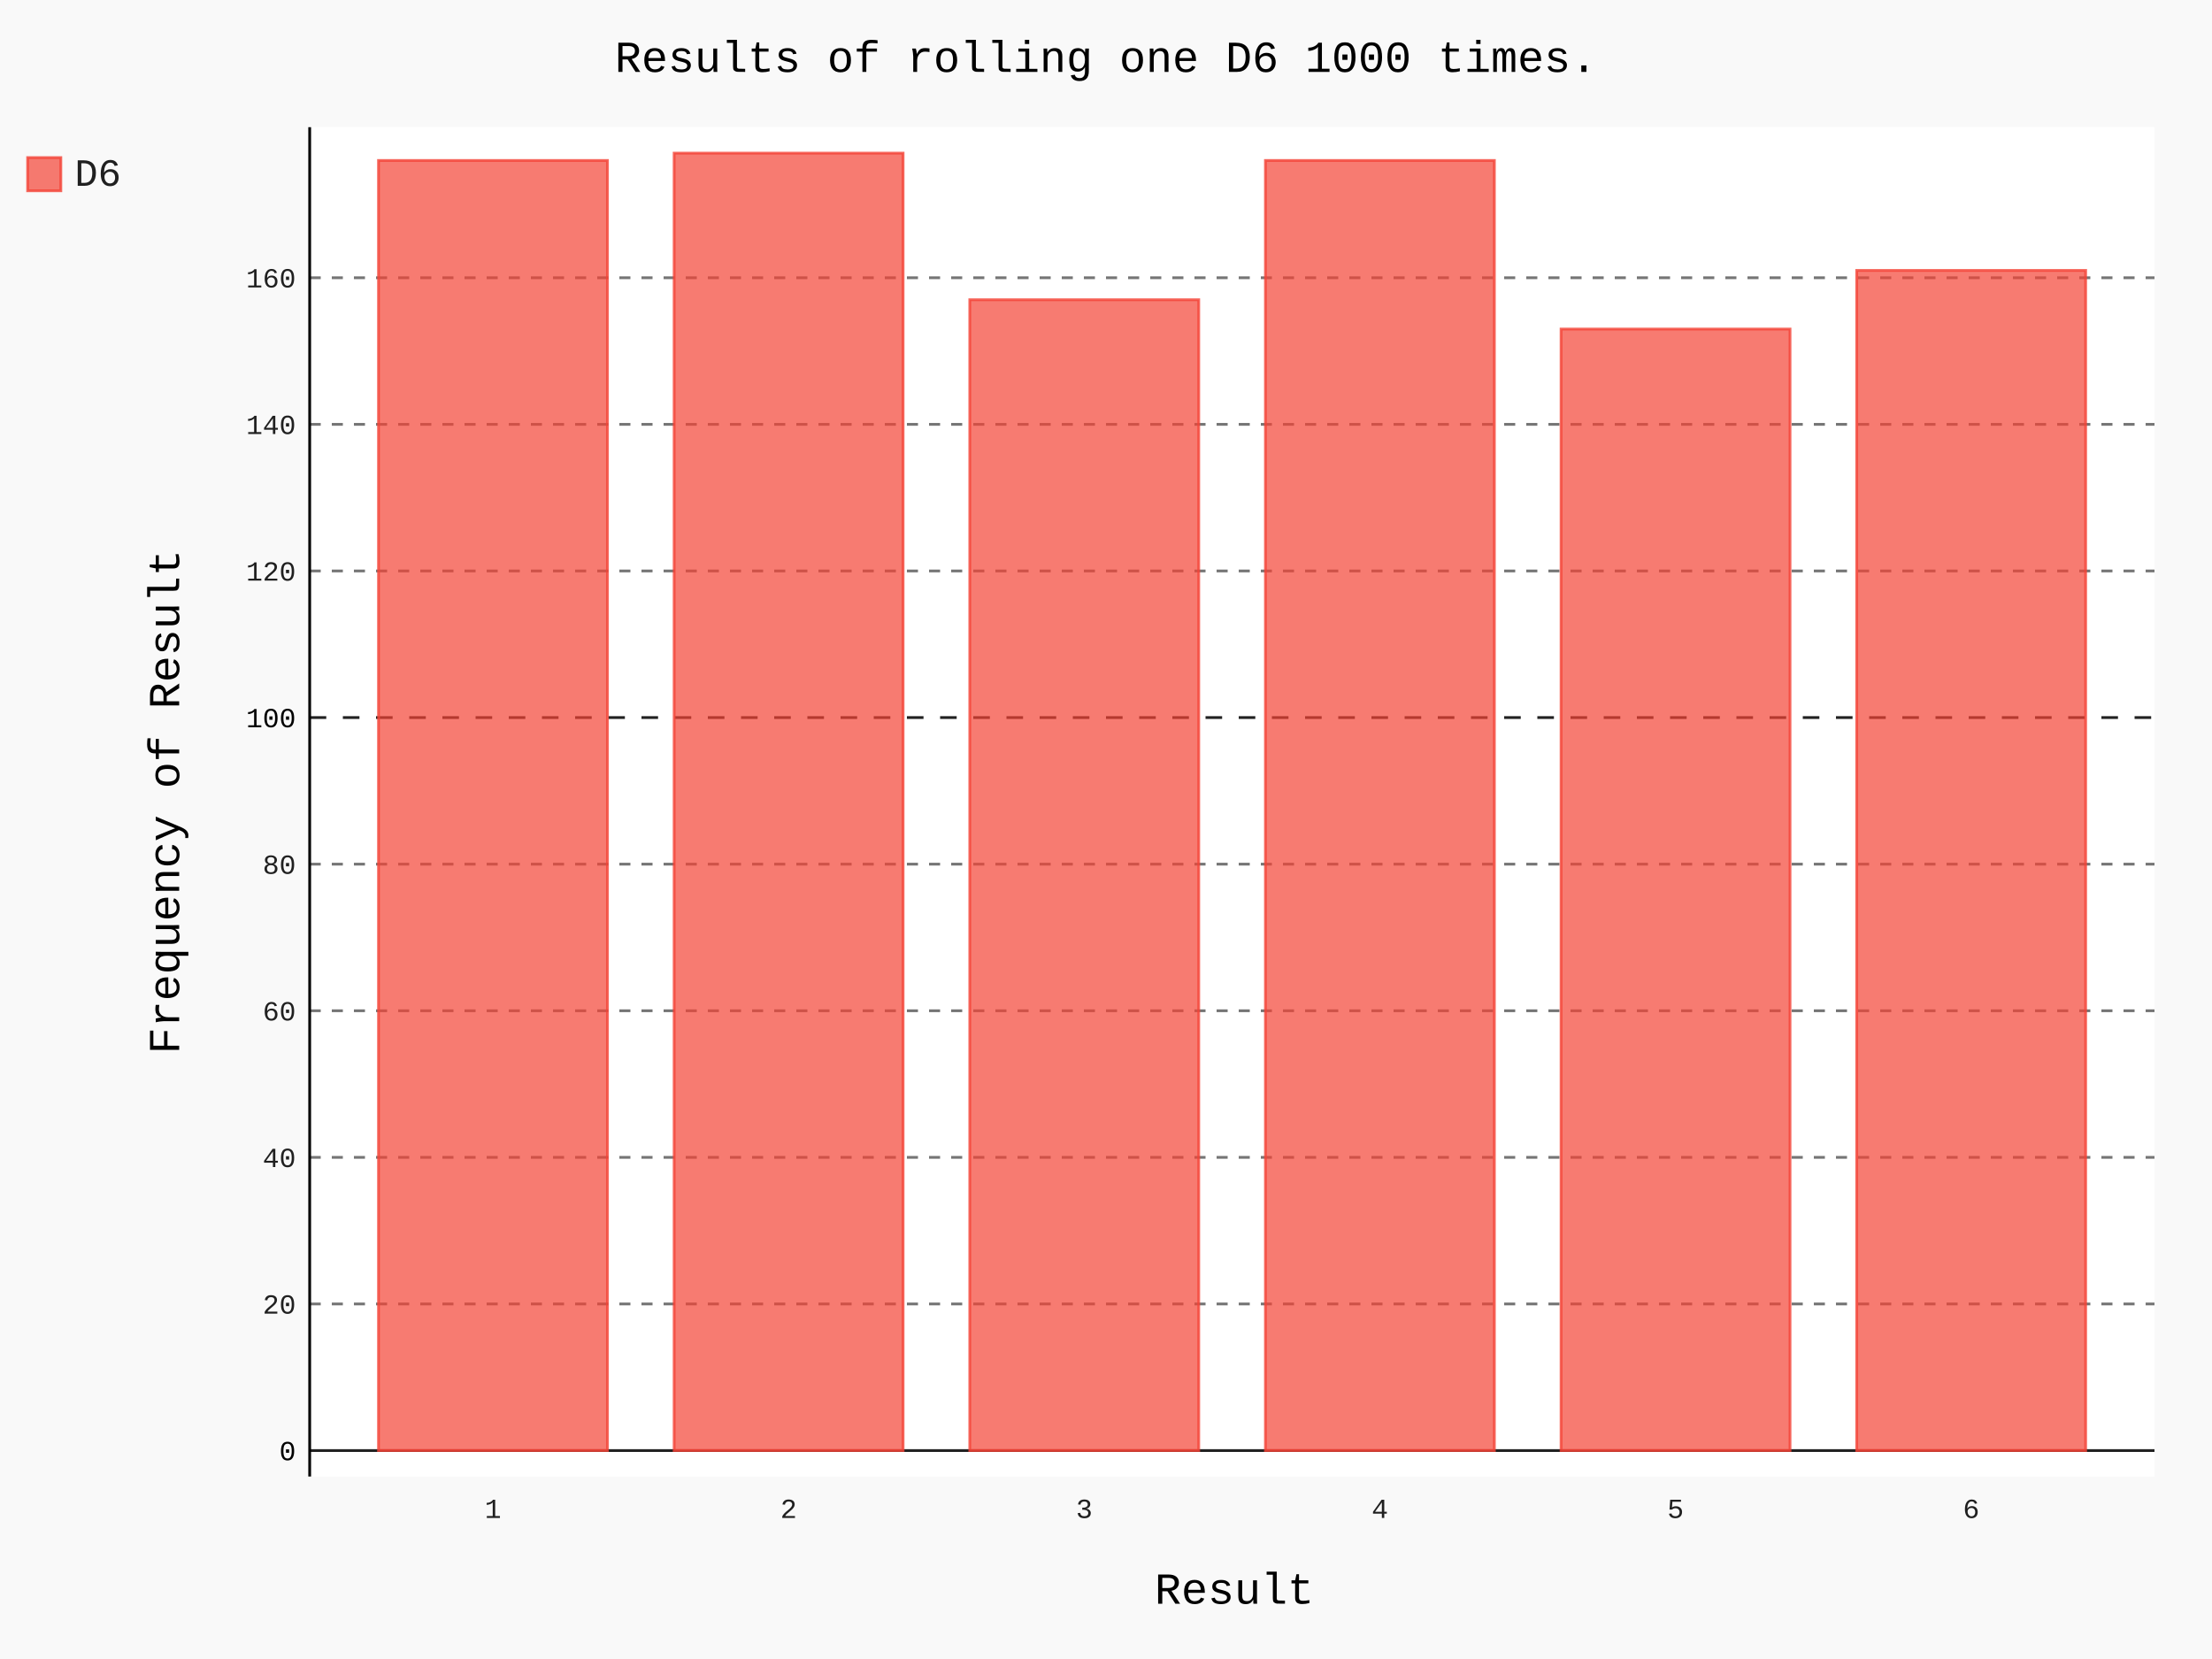
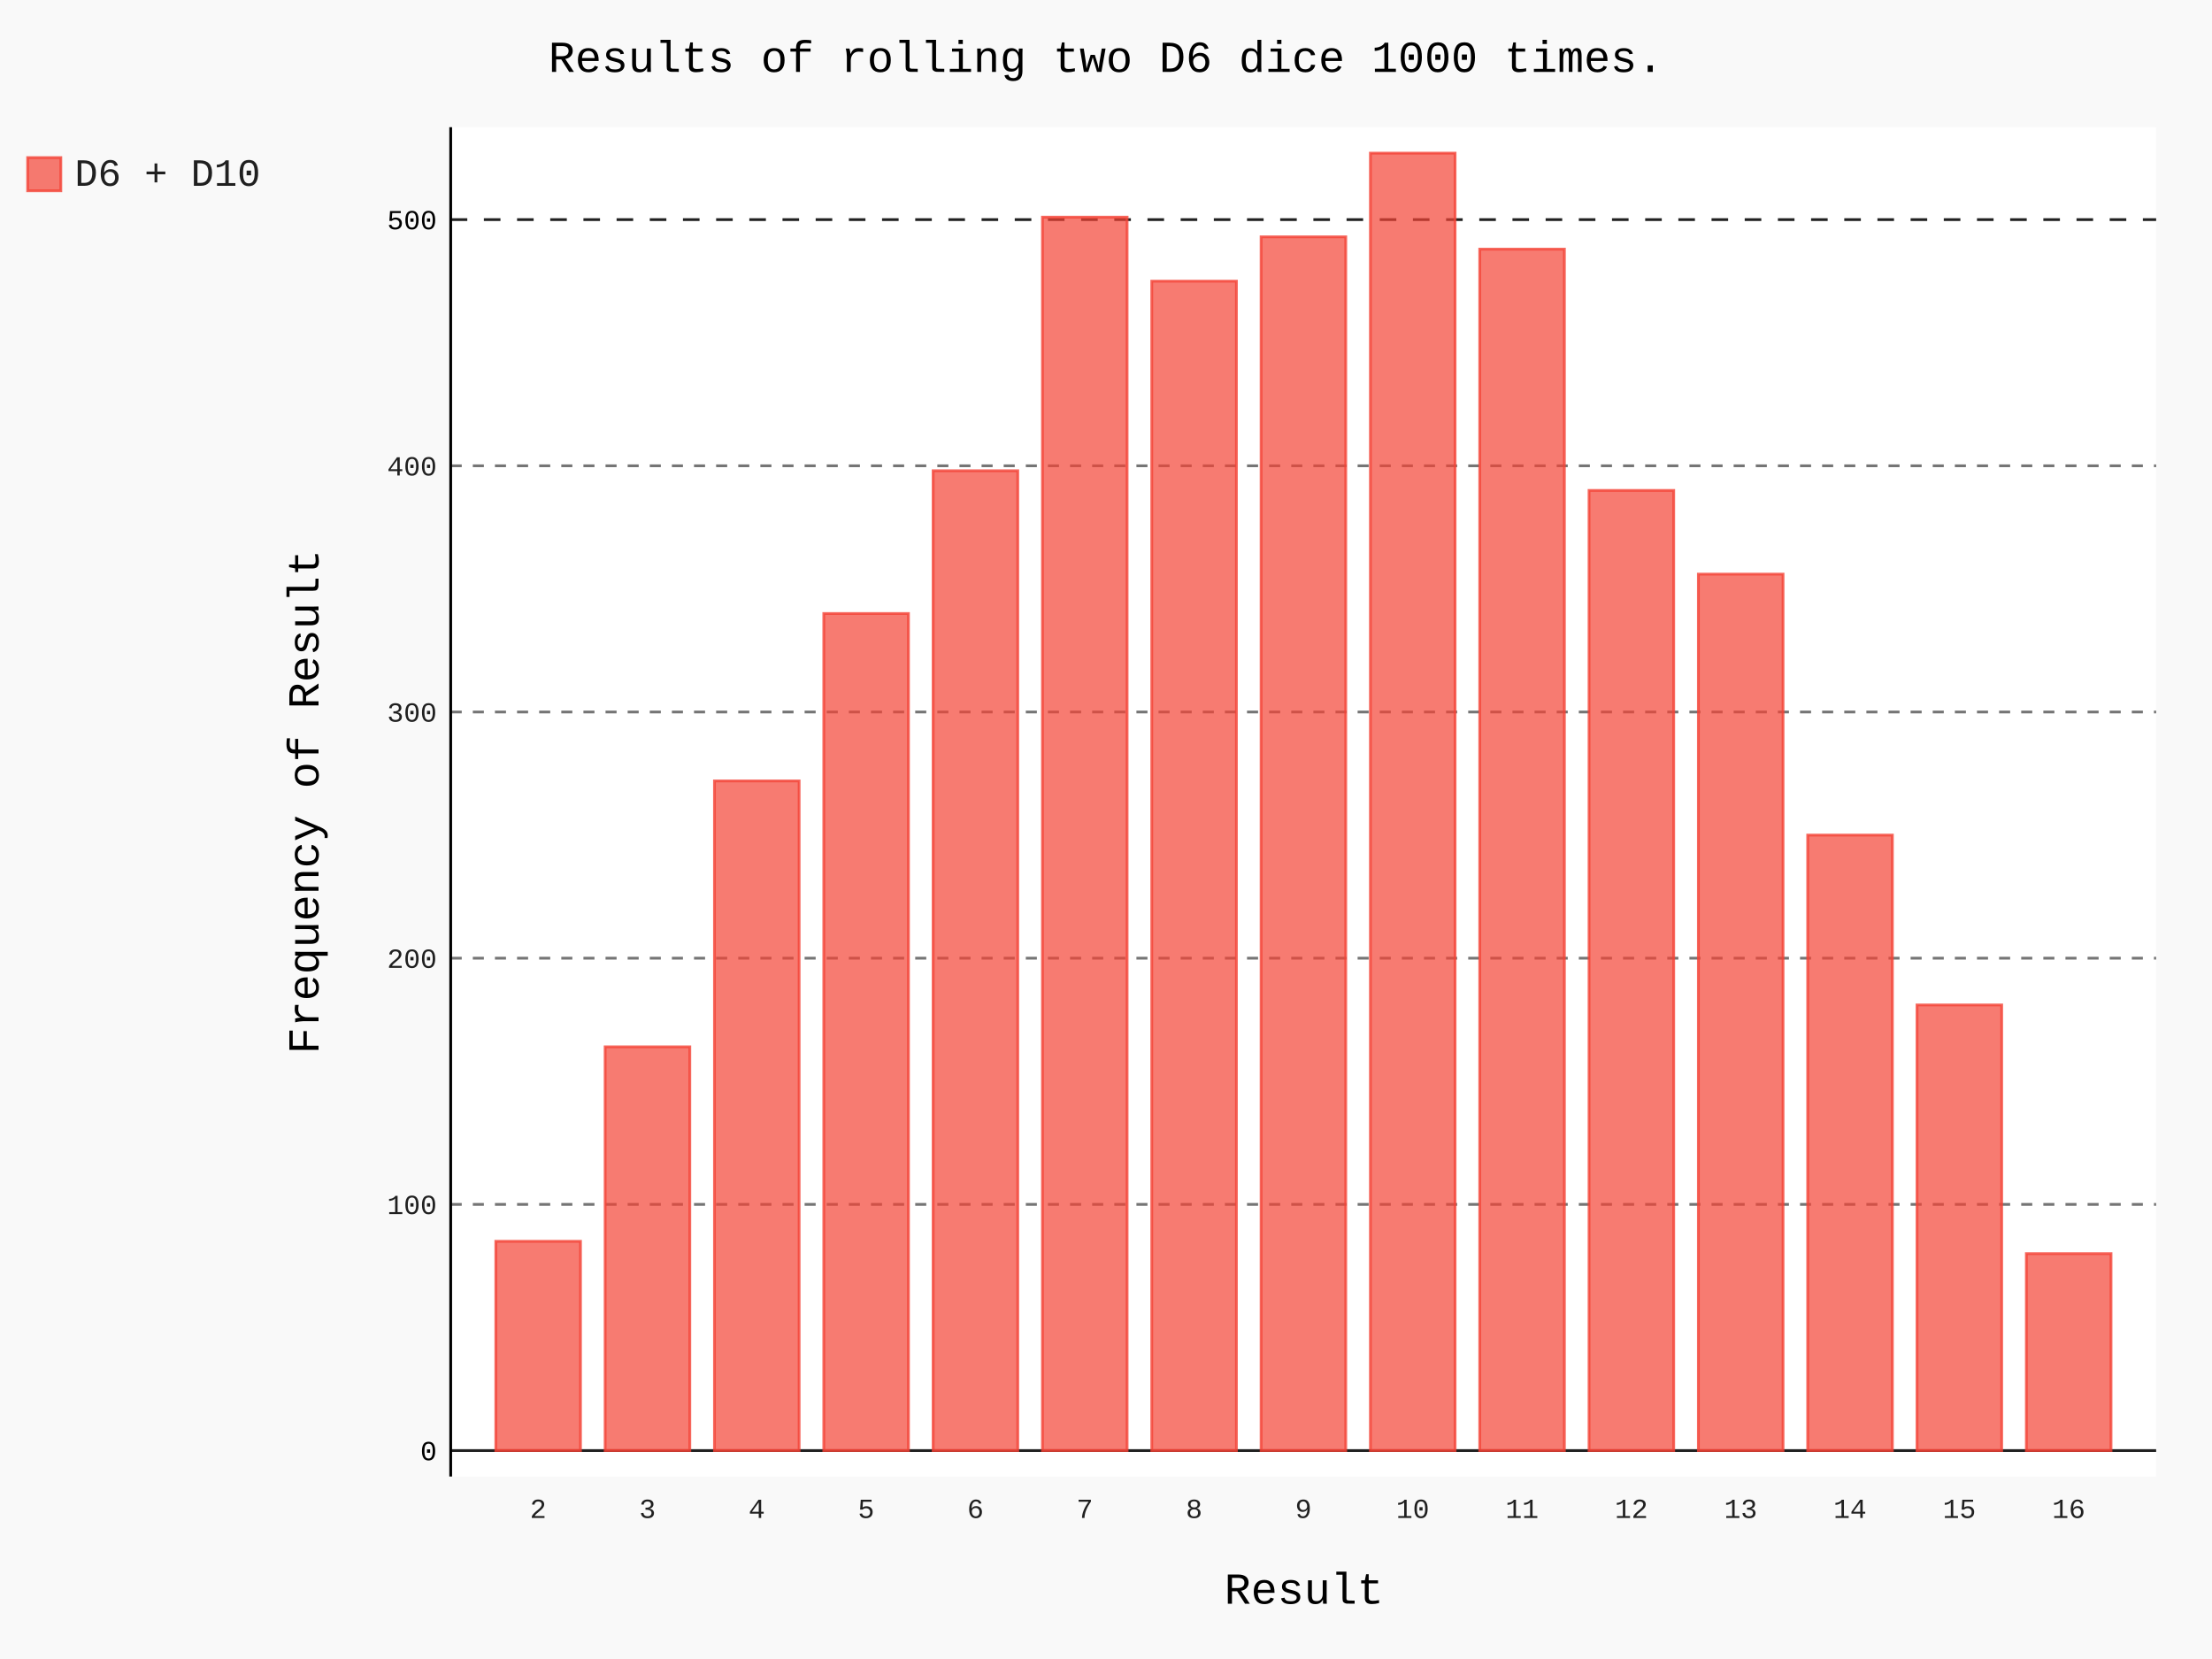
- <svg xmlns="http://www.w3.org/2000/svg" class="pygal-chart" id="chart-5a5b15ae-e802-4f89-acc2-f146bb70e35d" viewBox="0 0 800 600">
+ <svg xmlns="http://www.w3.org/2000/svg" class="pygal-chart" id="chart-ac9d83c1-1272-4b35-8711-84f50ae1c2e9" viewBox="0 0 800 600">
  <defs>
-     <style type="text/css">#chart-5a5b15ae-e802-4f89-acc2-f146bb70e35d{-webkit-user-select:none;-webkit-font-smoothing:antialiased;font-family:Consolas,"Liberation Mono",Menlo,Courier,monospace}#chart-5a5b15ae-e802-4f89-acc2-f146bb70e35d .title{font-family:Consolas,"Liberation Mono",Menlo,Courier,monospace;font-size:16px}#chart-5a5b15ae-e802-4f89-acc2-f146bb70e35d .legends .legend text{font-family:Consolas,"Liberation Mono",Menlo,Courier,monospace;font-size:14px}#chart-5a5b15ae-e802-4f89-acc2-f146bb70e35d .axis text{font-family:Consolas,"Liberation Mono",Menlo,Courier,monospace;font-size:10px}#chart-5a5b15ae-e802-4f89-acc2-f146bb70e35d .axis text.major{font-family:Consolas,"Liberation Mono",Menlo,Courier,monospace;font-size:10px}#chart-5a5b15ae-e802-4f89-acc2-f146bb70e35d .text-overlay text.value{font-family:Consolas,"Liberation Mono",Menlo,Courier,monospace;font-size:16px}#chart-5a5b15ae-e802-4f89-acc2-f146bb70e35d .text-overlay text.label{font-family:Consolas,"Liberation Mono",Menlo,Courier,monospace;font-size:10px}#chart-5a5b15ae-e802-4f89-acc2-f146bb70e35d .tooltip{font-family:Consolas,"Liberation Mono",Menlo,Courier,monospace;font-size:14px}#chart-5a5b15ae-e802-4f89-acc2-f146bb70e35d text.no_data{font-family:Consolas,"Liberation Mono",Menlo,Courier,monospace;font-size:64px}
- #chart-5a5b15ae-e802-4f89-acc2-f146bb70e35d{background-color:rgba(249,249,249,1)}#chart-5a5b15ae-e802-4f89-acc2-f146bb70e35d path,#chart-5a5b15ae-e802-4f89-acc2-f146bb70e35d line,#chart-5a5b15ae-e802-4f89-acc2-f146bb70e35d rect,#chart-5a5b15ae-e802-4f89-acc2-f146bb70e35d circle{-webkit-transition:150ms;-moz-transition:150ms;transition:150ms}#chart-5a5b15ae-e802-4f89-acc2-f146bb70e35d .graph &gt; .background{fill:rgba(249,249,249,1)}#chart-5a5b15ae-e802-4f89-acc2-f146bb70e35d .plot &gt; .background{fill:rgba(255,255,255,1)}#chart-5a5b15ae-e802-4f89-acc2-f146bb70e35d .graph{fill:rgba(0,0,0,.87)}#chart-5a5b15ae-e802-4f89-acc2-f146bb70e35d text.no_data{fill:rgba(0,0,0,1)}#chart-5a5b15ae-e802-4f89-acc2-f146bb70e35d .title{fill:rgba(0,0,0,1)}#chart-5a5b15ae-e802-4f89-acc2-f146bb70e35d .legends .legend text{fill:rgba(0,0,0,.87)}#chart-5a5b15ae-e802-4f89-acc2-f146bb70e35d .legends .legend:hover text{fill:rgba(0,0,0,1)}#chart-5a5b15ae-e802-4f89-acc2-f146bb70e35d .axis .line{stroke:rgba(0,0,0,1)}#chart-5a5b15ae-e802-4f89-acc2-f146bb70e35d .axis .guide.line{stroke:rgba(0,0,0,.54)}#chart-5a5b15ae-e802-4f89-acc2-f146bb70e35d .axis .major.line{stroke:rgba(0,0,0,.87)}#chart-5a5b15ae-e802-4f89-acc2-f146bb70e35d .axis text.major{fill:rgba(0,0,0,1)}#chart-5a5b15ae-e802-4f89-acc2-f146bb70e35d .axis.y .guides:hover .guide.line,#chart-5a5b15ae-e802-4f89-acc2-f146bb70e35d .line-graph .axis.x .guides:hover .guide.line,#chart-5a5b15ae-e802-4f89-acc2-f146bb70e35d .stackedline-graph .axis.x .guides:hover .guide.line,#chart-5a5b15ae-e802-4f89-acc2-f146bb70e35d .xy-graph .axis.x .guides:hover .guide.line{stroke:rgba(0,0,0,1)}#chart-5a5b15ae-e802-4f89-acc2-f146bb70e35d .axis .guides:hover text{fill:rgba(0,0,0,1)}#chart-5a5b15ae-e802-4f89-acc2-f146bb70e35d .reactive{fill-opacity:.7;stroke-opacity:.8}#chart-5a5b15ae-e802-4f89-acc2-f146bb70e35d .ci{stroke:rgba(0,0,0,.87)}#chart-5a5b15ae-e802-4f89-acc2-f146bb70e35d .reactive.active,#chart-5a5b15ae-e802-4f89-acc2-f146bb70e35d .active .reactive{fill-opacity:.8;stroke-opacity:.9;stroke-width:4}#chart-5a5b15ae-e802-4f89-acc2-f146bb70e35d .ci .reactive.active{stroke-width:1.5}#chart-5a5b15ae-e802-4f89-acc2-f146bb70e35d .series text{fill:rgba(0,0,0,1)}#chart-5a5b15ae-e802-4f89-acc2-f146bb70e35d .tooltip rect{fill:rgba(255,255,255,1);stroke:rgba(0,0,0,1);-webkit-transition:opacity 150ms;-moz-transition:opacity 150ms;transition:opacity 150ms}#chart-5a5b15ae-e802-4f89-acc2-f146bb70e35d .tooltip .label{fill:rgba(0,0,0,.87)}#chart-5a5b15ae-e802-4f89-acc2-f146bb70e35d .tooltip .label{fill:rgba(0,0,0,.87)}#chart-5a5b15ae-e802-4f89-acc2-f146bb70e35d .tooltip .legend{font-size:.8em;fill:rgba(0,0,0,.54)}#chart-5a5b15ae-e802-4f89-acc2-f146bb70e35d .tooltip .x_label{font-size:.6em;fill:rgba(0,0,0,1)}#chart-5a5b15ae-e802-4f89-acc2-f146bb70e35d .tooltip .xlink{font-size:.5em;text-decoration:underline}#chart-5a5b15ae-e802-4f89-acc2-f146bb70e35d .tooltip .value{font-size:1.5em}#chart-5a5b15ae-e802-4f89-acc2-f146bb70e35d .bound{font-size:.5em}#chart-5a5b15ae-e802-4f89-acc2-f146bb70e35d .max-value{font-size:.75em;fill:rgba(0,0,0,.54)}#chart-5a5b15ae-e802-4f89-acc2-f146bb70e35d .map-element{fill:rgba(255,255,255,1);stroke:rgba(0,0,0,.54) !important}#chart-5a5b15ae-e802-4f89-acc2-f146bb70e35d .map-element .reactive{fill-opacity:inherit;stroke-opacity:inherit}#chart-5a5b15ae-e802-4f89-acc2-f146bb70e35d .color-0,#chart-5a5b15ae-e802-4f89-acc2-f146bb70e35d .color-0 a:visited{stroke:#F44336;fill:#F44336}#chart-5a5b15ae-e802-4f89-acc2-f146bb70e35d .text-overlay .color-0 text{fill:black}
- #chart-5a5b15ae-e802-4f89-acc2-f146bb70e35d text.no_data{text-anchor:middle}#chart-5a5b15ae-e802-4f89-acc2-f146bb70e35d .guide.line{fill:none}#chart-5a5b15ae-e802-4f89-acc2-f146bb70e35d .centered{text-anchor:middle}#chart-5a5b15ae-e802-4f89-acc2-f146bb70e35d .title{text-anchor:middle}#chart-5a5b15ae-e802-4f89-acc2-f146bb70e35d .legends .legend text{fill-opacity:1}#chart-5a5b15ae-e802-4f89-acc2-f146bb70e35d .axis.x text{text-anchor:middle}#chart-5a5b15ae-e802-4f89-acc2-f146bb70e35d .axis.x:not(.web) text[transform]{text-anchor:start}#chart-5a5b15ae-e802-4f89-acc2-f146bb70e35d .axis.x:not(.web) text[transform].backwards{text-anchor:end}#chart-5a5b15ae-e802-4f89-acc2-f146bb70e35d .axis.y text{text-anchor:end}#chart-5a5b15ae-e802-4f89-acc2-f146bb70e35d .axis.y text[transform].backwards{text-anchor:start}#chart-5a5b15ae-e802-4f89-acc2-f146bb70e35d .axis.y2 text{text-anchor:start}#chart-5a5b15ae-e802-4f89-acc2-f146bb70e35d .axis.y2 text[transform].backwards{text-anchor:end}#chart-5a5b15ae-e802-4f89-acc2-f146bb70e35d .axis .guide.line{stroke-dasharray:4,4}#chart-5a5b15ae-e802-4f89-acc2-f146bb70e35d .axis .major.guide.line{stroke-dasharray:6,6}#chart-5a5b15ae-e802-4f89-acc2-f146bb70e35d .horizontal .axis.y .guide.line,#chart-5a5b15ae-e802-4f89-acc2-f146bb70e35d .horizontal .axis.y2 .guide.line,#chart-5a5b15ae-e802-4f89-acc2-f146bb70e35d .vertical .axis.x .guide.line{opacity:0}#chart-5a5b15ae-e802-4f89-acc2-f146bb70e35d .horizontal .axis.always_show .guide.line,#chart-5a5b15ae-e802-4f89-acc2-f146bb70e35d .vertical .axis.always_show .guide.line{opacity:1 !important}#chart-5a5b15ae-e802-4f89-acc2-f146bb70e35d .axis.y .guides:hover .guide.line,#chart-5a5b15ae-e802-4f89-acc2-f146bb70e35d .axis.y2 .guides:hover .guide.line,#chart-5a5b15ae-e802-4f89-acc2-f146bb70e35d .axis.x .guides:hover .guide.line{opacity:1}#chart-5a5b15ae-e802-4f89-acc2-f146bb70e35d .axis .guides:hover text{opacity:1}#chart-5a5b15ae-e802-4f89-acc2-f146bb70e35d .nofill{fill:none}#chart-5a5b15ae-e802-4f89-acc2-f146bb70e35d .subtle-fill{fill-opacity:.2}#chart-5a5b15ae-e802-4f89-acc2-f146bb70e35d .dot{stroke-width:1px;fill-opacity:1}#chart-5a5b15ae-e802-4f89-acc2-f146bb70e35d .dot.active{stroke-width:5px}#chart-5a5b15ae-e802-4f89-acc2-f146bb70e35d .dot.negative{fill:transparent}#chart-5a5b15ae-e802-4f89-acc2-f146bb70e35d text,#chart-5a5b15ae-e802-4f89-acc2-f146bb70e35d tspan{stroke:none !important}#chart-5a5b15ae-e802-4f89-acc2-f146bb70e35d .series text.active{opacity:1}#chart-5a5b15ae-e802-4f89-acc2-f146bb70e35d .tooltip rect{fill-opacity:.95;stroke-width:.5}#chart-5a5b15ae-e802-4f89-acc2-f146bb70e35d .tooltip text{fill-opacity:1}#chart-5a5b15ae-e802-4f89-acc2-f146bb70e35d .showable{visibility:hidden}#chart-5a5b15ae-e802-4f89-acc2-f146bb70e35d .showable.shown{visibility:visible}#chart-5a5b15ae-e802-4f89-acc2-f146bb70e35d .gauge-background{fill:rgba(229,229,229,1);stroke:none}#chart-5a5b15ae-e802-4f89-acc2-f146bb70e35d .bg-lines{stroke:rgba(249,249,249,1);stroke-width:2px}</style>
+     <style type="text/css">#chart-ac9d83c1-1272-4b35-8711-84f50ae1c2e9{-webkit-user-select:none;-webkit-font-smoothing:antialiased;font-family:Consolas,"Liberation Mono",Menlo,Courier,monospace}#chart-ac9d83c1-1272-4b35-8711-84f50ae1c2e9 .title{font-family:Consolas,"Liberation Mono",Menlo,Courier,monospace;font-size:16px}#chart-ac9d83c1-1272-4b35-8711-84f50ae1c2e9 .legends .legend text{font-family:Consolas,"Liberation Mono",Menlo,Courier,monospace;font-size:14px}#chart-ac9d83c1-1272-4b35-8711-84f50ae1c2e9 .axis text{font-family:Consolas,"Liberation Mono",Menlo,Courier,monospace;font-size:10px}#chart-ac9d83c1-1272-4b35-8711-84f50ae1c2e9 .axis text.major{font-family:Consolas,"Liberation Mono",Menlo,Courier,monospace;font-size:10px}#chart-ac9d83c1-1272-4b35-8711-84f50ae1c2e9 .text-overlay text.value{font-family:Consolas,"Liberation Mono",Menlo,Courier,monospace;font-size:16px}#chart-ac9d83c1-1272-4b35-8711-84f50ae1c2e9 .text-overlay text.label{font-family:Consolas,"Liberation Mono",Menlo,Courier,monospace;font-size:10px}#chart-ac9d83c1-1272-4b35-8711-84f50ae1c2e9 .tooltip{font-family:Consolas,"Liberation Mono",Menlo,Courier,monospace;font-size:14px}#chart-ac9d83c1-1272-4b35-8711-84f50ae1c2e9 text.no_data{font-family:Consolas,"Liberation Mono",Menlo,Courier,monospace;font-size:64px}
+ #chart-ac9d83c1-1272-4b35-8711-84f50ae1c2e9{background-color:rgba(249,249,249,1)}#chart-ac9d83c1-1272-4b35-8711-84f50ae1c2e9 path,#chart-ac9d83c1-1272-4b35-8711-84f50ae1c2e9 line,#chart-ac9d83c1-1272-4b35-8711-84f50ae1c2e9 rect,#chart-ac9d83c1-1272-4b35-8711-84f50ae1c2e9 circle{-webkit-transition:150ms;-moz-transition:150ms;transition:150ms}#chart-ac9d83c1-1272-4b35-8711-84f50ae1c2e9 .graph &gt; .background{fill:rgba(249,249,249,1)}#chart-ac9d83c1-1272-4b35-8711-84f50ae1c2e9 .plot &gt; .background{fill:rgba(255,255,255,1)}#chart-ac9d83c1-1272-4b35-8711-84f50ae1c2e9 .graph{fill:rgba(0,0,0,.87)}#chart-ac9d83c1-1272-4b35-8711-84f50ae1c2e9 text.no_data{fill:rgba(0,0,0,1)}#chart-ac9d83c1-1272-4b35-8711-84f50ae1c2e9 .title{fill:rgba(0,0,0,1)}#chart-ac9d83c1-1272-4b35-8711-84f50ae1c2e9 .legends .legend text{fill:rgba(0,0,0,.87)}#chart-ac9d83c1-1272-4b35-8711-84f50ae1c2e9 .legends .legend:hover text{fill:rgba(0,0,0,1)}#chart-ac9d83c1-1272-4b35-8711-84f50ae1c2e9 .axis .line{stroke:rgba(0,0,0,1)}#chart-ac9d83c1-1272-4b35-8711-84f50ae1c2e9 .axis .guide.line{stroke:rgba(0,0,0,.54)}#chart-ac9d83c1-1272-4b35-8711-84f50ae1c2e9 .axis .major.line{stroke:rgba(0,0,0,.87)}#chart-ac9d83c1-1272-4b35-8711-84f50ae1c2e9 .axis text.major{fill:rgba(0,0,0,1)}#chart-ac9d83c1-1272-4b35-8711-84f50ae1c2e9 .axis.y .guides:hover .guide.line,#chart-ac9d83c1-1272-4b35-8711-84f50ae1c2e9 .line-graph .axis.x .guides:hover .guide.line,#chart-ac9d83c1-1272-4b35-8711-84f50ae1c2e9 .stackedline-graph .axis.x .guides:hover .guide.line,#chart-ac9d83c1-1272-4b35-8711-84f50ae1c2e9 .xy-graph .axis.x .guides:hover .guide.line{stroke:rgba(0,0,0,1)}#chart-ac9d83c1-1272-4b35-8711-84f50ae1c2e9 .axis .guides:hover text{fill:rgba(0,0,0,1)}#chart-ac9d83c1-1272-4b35-8711-84f50ae1c2e9 .reactive{fill-opacity:.7;stroke-opacity:.8}#chart-ac9d83c1-1272-4b35-8711-84f50ae1c2e9 .ci{stroke:rgba(0,0,0,.87)}#chart-ac9d83c1-1272-4b35-8711-84f50ae1c2e9 .reactive.active,#chart-ac9d83c1-1272-4b35-8711-84f50ae1c2e9 .active .reactive{fill-opacity:.8;stroke-opacity:.9;stroke-width:4}#chart-ac9d83c1-1272-4b35-8711-84f50ae1c2e9 .ci .reactive.active{stroke-width:1.5}#chart-ac9d83c1-1272-4b35-8711-84f50ae1c2e9 .series text{fill:rgba(0,0,0,1)}#chart-ac9d83c1-1272-4b35-8711-84f50ae1c2e9 .tooltip rect{fill:rgba(255,255,255,1);stroke:rgba(0,0,0,1);-webkit-transition:opacity 150ms;-moz-transition:opacity 150ms;transition:opacity 150ms}#chart-ac9d83c1-1272-4b35-8711-84f50ae1c2e9 .tooltip .label{fill:rgba(0,0,0,.87)}#chart-ac9d83c1-1272-4b35-8711-84f50ae1c2e9 .tooltip .label{fill:rgba(0,0,0,.87)}#chart-ac9d83c1-1272-4b35-8711-84f50ae1c2e9 .tooltip .legend{font-size:.8em;fill:rgba(0,0,0,.54)}#chart-ac9d83c1-1272-4b35-8711-84f50ae1c2e9 .tooltip .x_label{font-size:.6em;fill:rgba(0,0,0,1)}#chart-ac9d83c1-1272-4b35-8711-84f50ae1c2e9 .tooltip .xlink{font-size:.5em;text-decoration:underline}#chart-ac9d83c1-1272-4b35-8711-84f50ae1c2e9 .tooltip .value{font-size:1.5em}#chart-ac9d83c1-1272-4b35-8711-84f50ae1c2e9 .bound{font-size:.5em}#chart-ac9d83c1-1272-4b35-8711-84f50ae1c2e9 .max-value{font-size:.75em;fill:rgba(0,0,0,.54)}#chart-ac9d83c1-1272-4b35-8711-84f50ae1c2e9 .map-element{fill:rgba(255,255,255,1);stroke:rgba(0,0,0,.54) !important}#chart-ac9d83c1-1272-4b35-8711-84f50ae1c2e9 .map-element .reactive{fill-opacity:inherit;stroke-opacity:inherit}#chart-ac9d83c1-1272-4b35-8711-84f50ae1c2e9 .color-0,#chart-ac9d83c1-1272-4b35-8711-84f50ae1c2e9 .color-0 a:visited{stroke:#F44336;fill:#F44336}#chart-ac9d83c1-1272-4b35-8711-84f50ae1c2e9 .text-overlay .color-0 text{fill:black}
+ #chart-ac9d83c1-1272-4b35-8711-84f50ae1c2e9 text.no_data{text-anchor:middle}#chart-ac9d83c1-1272-4b35-8711-84f50ae1c2e9 .guide.line{fill:none}#chart-ac9d83c1-1272-4b35-8711-84f50ae1c2e9 .centered{text-anchor:middle}#chart-ac9d83c1-1272-4b35-8711-84f50ae1c2e9 .title{text-anchor:middle}#chart-ac9d83c1-1272-4b35-8711-84f50ae1c2e9 .legends .legend text{fill-opacity:1}#chart-ac9d83c1-1272-4b35-8711-84f50ae1c2e9 .axis.x text{text-anchor:middle}#chart-ac9d83c1-1272-4b35-8711-84f50ae1c2e9 .axis.x:not(.web) text[transform]{text-anchor:start}#chart-ac9d83c1-1272-4b35-8711-84f50ae1c2e9 .axis.x:not(.web) text[transform].backwards{text-anchor:end}#chart-ac9d83c1-1272-4b35-8711-84f50ae1c2e9 .axis.y text{text-anchor:end}#chart-ac9d83c1-1272-4b35-8711-84f50ae1c2e9 .axis.y text[transform].backwards{text-anchor:start}#chart-ac9d83c1-1272-4b35-8711-84f50ae1c2e9 .axis.y2 text{text-anchor:start}#chart-ac9d83c1-1272-4b35-8711-84f50ae1c2e9 .axis.y2 text[transform].backwards{text-anchor:end}#chart-ac9d83c1-1272-4b35-8711-84f50ae1c2e9 .axis .guide.line{stroke-dasharray:4,4}#chart-ac9d83c1-1272-4b35-8711-84f50ae1c2e9 .axis .major.guide.line{stroke-dasharray:6,6}#chart-ac9d83c1-1272-4b35-8711-84f50ae1c2e9 .horizontal .axis.y .guide.line,#chart-ac9d83c1-1272-4b35-8711-84f50ae1c2e9 .horizontal .axis.y2 .guide.line,#chart-ac9d83c1-1272-4b35-8711-84f50ae1c2e9 .vertical .axis.x .guide.line{opacity:0}#chart-ac9d83c1-1272-4b35-8711-84f50ae1c2e9 .horizontal .axis.always_show .guide.line,#chart-ac9d83c1-1272-4b35-8711-84f50ae1c2e9 .vertical .axis.always_show .guide.line{opacity:1 !important}#chart-ac9d83c1-1272-4b35-8711-84f50ae1c2e9 .axis.y .guides:hover .guide.line,#chart-ac9d83c1-1272-4b35-8711-84f50ae1c2e9 .axis.y2 .guides:hover .guide.line,#chart-ac9d83c1-1272-4b35-8711-84f50ae1c2e9 .axis.x .guides:hover .guide.line{opacity:1}#chart-ac9d83c1-1272-4b35-8711-84f50ae1c2e9 .axis .guides:hover text{opacity:1}#chart-ac9d83c1-1272-4b35-8711-84f50ae1c2e9 .nofill{fill:none}#chart-ac9d83c1-1272-4b35-8711-84f50ae1c2e9 .subtle-fill{fill-opacity:.2}#chart-ac9d83c1-1272-4b35-8711-84f50ae1c2e9 .dot{stroke-width:1px;fill-opacity:1}#chart-ac9d83c1-1272-4b35-8711-84f50ae1c2e9 .dot.active{stroke-width:5px}#chart-ac9d83c1-1272-4b35-8711-84f50ae1c2e9 .dot.negative{fill:transparent}#chart-ac9d83c1-1272-4b35-8711-84f50ae1c2e9 text,#chart-ac9d83c1-1272-4b35-8711-84f50ae1c2e9 tspan{stroke:none !important}#chart-ac9d83c1-1272-4b35-8711-84f50ae1c2e9 .series text.active{opacity:1}#chart-ac9d83c1-1272-4b35-8711-84f50ae1c2e9 .tooltip rect{fill-opacity:.95;stroke-width:.5}#chart-ac9d83c1-1272-4b35-8711-84f50ae1c2e9 .tooltip text{fill-opacity:1}#chart-ac9d83c1-1272-4b35-8711-84f50ae1c2e9 .showable{visibility:hidden}#chart-ac9d83c1-1272-4b35-8711-84f50ae1c2e9 .showable.shown{visibility:visible}#chart-ac9d83c1-1272-4b35-8711-84f50ae1c2e9 .gauge-background{fill:rgba(229,229,229,1);stroke:none}#chart-ac9d83c1-1272-4b35-8711-84f50ae1c2e9 .bg-lines{stroke:rgba(249,249,249,1);stroke-width:2px}</style>
  </defs>
  <g class="graph bar-graph vertical">
    <rect class="background" height="600" width="800" x="0" y="0" />
-     <g class="plot" transform="translate(112, 46)">
-       <rect class="background" height="488" width="667.2" x="0" y="0" />
+     <g class="plot" transform="translate(163, 46)">
+       <rect class="background" height="488" width="616.8" x="0" y="0" />
      <g class="axis y always_show">
        <g class="guides">
-           <path class="axis major line" d="M0 478.615 h667.2" />
+           <path class="axis major line" d="M0 478.615 h616.8" />
          <text class="major" x="-5" y="482.115">0</text>
        </g>
        <g class="guides">
-           <path class="guide line" d="M0 425.595 h667.2" />
-           <text class="" x="-5" y="429.095">20</text>
+           <path class="guide line" d="M0 389.577 h616.8" />
+           <text class="" x="-5" y="393.077">100</text>
        </g>
        <g class="guides">
-           <path class="guide line" d="M0 372.575 h667.2" />
-           <text class="" x="-5" y="376.075">40</text>
+           <path class="guide line" d="M0 300.539 h616.8" />
+           <text class="" x="-5" y="304.039">200</text>
        </g>
        <g class="guides">
-           <path class="guide line" d="M0 319.554 h667.2" />
-           <text class="" x="-5" y="323.054">60</text>
+           <path class="guide line" d="M0 211.501 h616.8" />
+           <text class="" x="-5" y="215.001">300</text>
        </g>
        <g class="guides">
-           <path class="guide line" d="M0 266.534 h667.2" />
-           <text class="" x="-5" y="270.034">80</text>
+           <path class="guide line" d="M0 122.463 h616.8" />
+           <text class="" x="-5" y="125.963">400</text>
        </g>
        <g class="guides">
-           <path class="major guide line" d="M0 213.513 h667.2" />
-           <text class="major" x="-5" y="217.013">100</text>
-         </g>
-         <g class="guides">
-           <path class="guide line" d="M0 160.493 h667.2" />
-           <text class="" x="-5" y="163.993">120</text>
-         </g>
-         <g class="guides">
-           <path class="guide line" d="M0 107.472 h667.2" />
-           <text class="" x="-5" y="110.972">140</text>
-         </g>
-         <g class="guides">
-           <path class="guide line" d="M0 54.452 h667.2" />
-           <text class="" x="-5" y="57.952">160</text>
+           <path class="major guide line" d="M0 33.425 h616.8" />
+           <text class="major" x="-5" y="36.925">500</text>
        </g>
      </g>
      <g class="axis x">
        <path class="line" d="M0 0 v488" />
        <g class="guides">
-           <path class="guide line" d="M66.292 0 v488" />
-           <text class="" x="66.292" y="503.0">1</text>
+           <path class="guide line" d="M31.631 0 v488" />
+           <text class="" x="31.631" y="503.0">2</text>
        </g>
        <g class="guides">
-           <path class="guide line" d="M173.215 0 v488" />
-           <text class="" x="173.215" y="503.0">2</text>
+           <path class="guide line" d="M71.169 0 v488" />
+           <text class="" x="71.169" y="503.0">3</text>
        </g>
        <g class="guides">
-           <path class="guide line" d="M280.138 0 v488" />
-           <text class="" x="280.138" y="503.0">3</text>
+           <path class="guide line" d="M110.708 0 v488" />
+           <text class="" x="110.708" y="503.0">4</text>
        </g>
        <g class="guides">
-           <path class="guide line" d="M387.062 0 v488" />
-           <text class="" x="387.062" y="503.0">4</text>
+           <path class="guide line" d="M150.246 0 v488" />
+           <text class="" x="150.246" y="503.0">5</text>
        </g>
        <g class="guides">
-           <path class="guide line" d="M493.985 0 v488" />
-           <text class="" x="493.985" y="503.0">5</text>
+           <path class="guide line" d="M189.785 0 v488" />
+           <text class="" x="189.785" y="503.0">6</text>
        </g>
        <g class="guides">
-           <path class="guide line" d="M600.908 0 v488" />
-           <text class="" x="600.908" y="503.0">6</text>
+           <path class="guide line" d="M229.323 0 v488" />
+           <text class="" x="229.323" y="503.0">7</text>
+         </g>
+         <g class="guides">
+           <path class="guide line" d="M268.862 0 v488" />
+           <text class="" x="268.862" y="503.0">8</text>
+         </g>
+         <g class="guides">
+           <path class="guide line" d="M308.4 0 v488" />
+           <text class="" x="308.4" y="503.0">9</text>
+         </g>
+         <g class="guides">
+           <path class="guide line" d="M347.938 0 v488" />
+           <text class="" x="347.938" y="503.0">10</text>
+         </g>
+         <g class="guides">
+           <path class="guide line" d="M387.477 0 v488" />
+           <text class="" x="387.477" y="503.0">11</text>
+         </g>
+         <g class="guides">
+           <path class="guide line" d="M427.015 0 v488" />
+           <text class="" x="427.015" y="503.0">12</text>
+         </g>
+         <g class="guides">
+           <path class="guide line" d="M466.554 0 v488" />
+           <text class="" x="466.554" y="503.0">13</text>
+         </g>
+         <g class="guides">
+           <path class="guide line" d="M506.092 0 v488" />
+           <text class="" x="506.092" y="503.0">14</text>
+         </g>
+         <g class="guides">
+           <path class="guide line" d="M545.631 0 v488" />
+           <text class="" x="545.631" y="503.0">15</text>
+         </g>
+         <g class="guides">
+           <path class="guide line" d="M585.169 0 v488" />
+           <text class="" x="585.169" y="503.0">16</text>
        </g>
      </g>
      <g class="series serie-0 color-0">
        <g class="bars">
          <g class="bar">
-             <rect class="rect reactive tooltip-trigger" height="466.58" rx="0" ry="0" width="82.801" x="24.892" y="12.036" />
+             <rect class="rect reactive tooltip-trigger" height="75.682" rx="0" ry="0" width="30.619" x="16.321" y="402.933" />
          </g>
          <g class="bar">
-             <rect class="rect reactive tooltip-trigger" height="469.231" rx="0" ry="0" width="82.801" x="131.815" y="9.385" />
+             <rect class="rect reactive tooltip-trigger" height="146.022" rx="0" ry="0" width="30.619" x="55.86" y="332.593" />
          </g>
          <g class="bar">
-             <rect class="rect reactive tooltip-trigger" height="416.21" rx="0" ry="0" width="82.801" x="238.738" y="62.405" />
+             <rect class="rect reactive tooltip-trigger" height="242.184" rx="0" ry="0" width="30.619" x="95.398" y="236.432" />
          </g>
          <g class="bar">
-             <rect class="rect reactive tooltip-trigger" height="466.58" rx="0" ry="0" width="82.801" x="345.661" y="12.036" />
+             <rect class="rect reactive tooltip-trigger" height="302.73" rx="0" ry="0" width="30.619" x="134.937" y="175.886" />
          </g>
          <g class="bar">
-             <rect class="rect reactive tooltip-trigger" height="405.606" rx="0" ry="0" width="82.801" x="452.584" y="73.009" />
+             <rect class="rect reactive tooltip-trigger" height="354.372" rx="0" ry="0" width="30.619" x="174.475" y="124.244" />
          </g>
          <g class="bar">
-             <rect class="rect reactive tooltip-trigger" height="426.814" rx="0" ry="0" width="82.801" x="559.507" y="51.801" />
+             <rect class="rect reactive tooltip-trigger" height="446.081" rx="0" ry="0" width="30.619" x="214.014" y="32.535" />
+           </g>
+           <g class="bar">
+             <rect class="rect reactive tooltip-trigger" height="422.931" rx="0" ry="0" width="30.619" x="253.552" y="55.684" />
+           </g>
+           <g class="bar">
+             <rect class="rect reactive tooltip-trigger" height="438.958" rx="0" ry="0" width="30.619" x="293.091" y="39.658" />
+           </g>
+           <g class="bar">
+             <rect class="rect reactive tooltip-trigger" height="469.231" rx="0" ry="0" width="30.619" x="332.629" y="9.385" />
+           </g>
+           <g class="bar">
+             <rect class="rect reactive tooltip-trigger" height="434.506" rx="0" ry="0" width="30.619" x="372.168" y="44.109" />
+           </g>
+           <g class="bar">
+             <rect class="rect reactive tooltip-trigger" height="347.249" rx="0" ry="0" width="30.619" x="411.706" y="131.367" />
+           </g>
+           <g class="bar">
+             <rect class="rect reactive tooltip-trigger" height="316.976" rx="0" ry="0" width="30.619" x="451.245" y="161.64" />
+           </g>
+           <g class="bar">
+             <rect class="rect reactive tooltip-trigger" height="222.595" rx="0" ry="0" width="30.619" x="490.783" y="256.02" />
+           </g>
+           <g class="bar">
+             <rect class="rect reactive tooltip-trigger" height="161.159" rx="0" ry="0" width="30.619" x="530.321" y="317.456" />
+           </g>
+           <g class="bar">
+             <rect class="rect reactive tooltip-trigger" height="71.23" rx="0" ry="0" width="30.619" x="569.86" y="407.385" />
          </g>
        </g>
      </g>
    </g>
    <g class="titles">
-       <text class="title plot_title" x="400.0" y="26">Results of rolling one D6 1000 times.</text>
-       <text class="title" x="446.4" y="580">Result</text>
-       <text class="title" transform="rotate(-90 38.8 290)" x="38.8" y="316.0">Frequency of Result</text>
+       <text class="title plot_title" x="400.0" y="26">Results of rolling two D6 dice 1000 times.</text>
+       <text class="title" x="471.6" y="580">Result</text>
+       <text class="title" transform="rotate(-90 89.2 290)" x="89.2" y="316.0">Frequency of Result</text>
    </g>
-     <g class="plot overlay" transform="translate(112, 46)">
+     <g class="plot overlay" transform="translate(163, 46)">
      <g class="series serie-0 color-0" />
    </g>
-     <g class="plot text-overlay" transform="translate(112, 46)">
+     <g class="plot text-overlay" transform="translate(163, 46)">
      <g class="series serie-0 color-0" />
    </g>
-     <g class="plot tooltip-overlay" transform="translate(112, 46)">
+     <g class="plot tooltip-overlay" transform="translate(163, 46)">
      <g class="tooltip" style="opacity: 0" transform="translate(0 0)">
        <rect class="tooltip-box" height="0" rx="0" ry="0" width="0" />
        <g class="text" />
      </g>
    </g>
    <g class="legends" transform="translate(10, 56)">
      <g class="legend reactive activate-serie" id="activate-serie-0">
        <rect class="color-0 reactive" height="12" width="12" x="0.0" y="1.0" />
-         <text x="17.0" y="11.2">D6</text>
+         <text x="17.0" y="11.2">D6 + D10</text>
      </g>
    </g>
    <g class="legends" transform="translate(790, 56)" />
  </g>
</svg>
